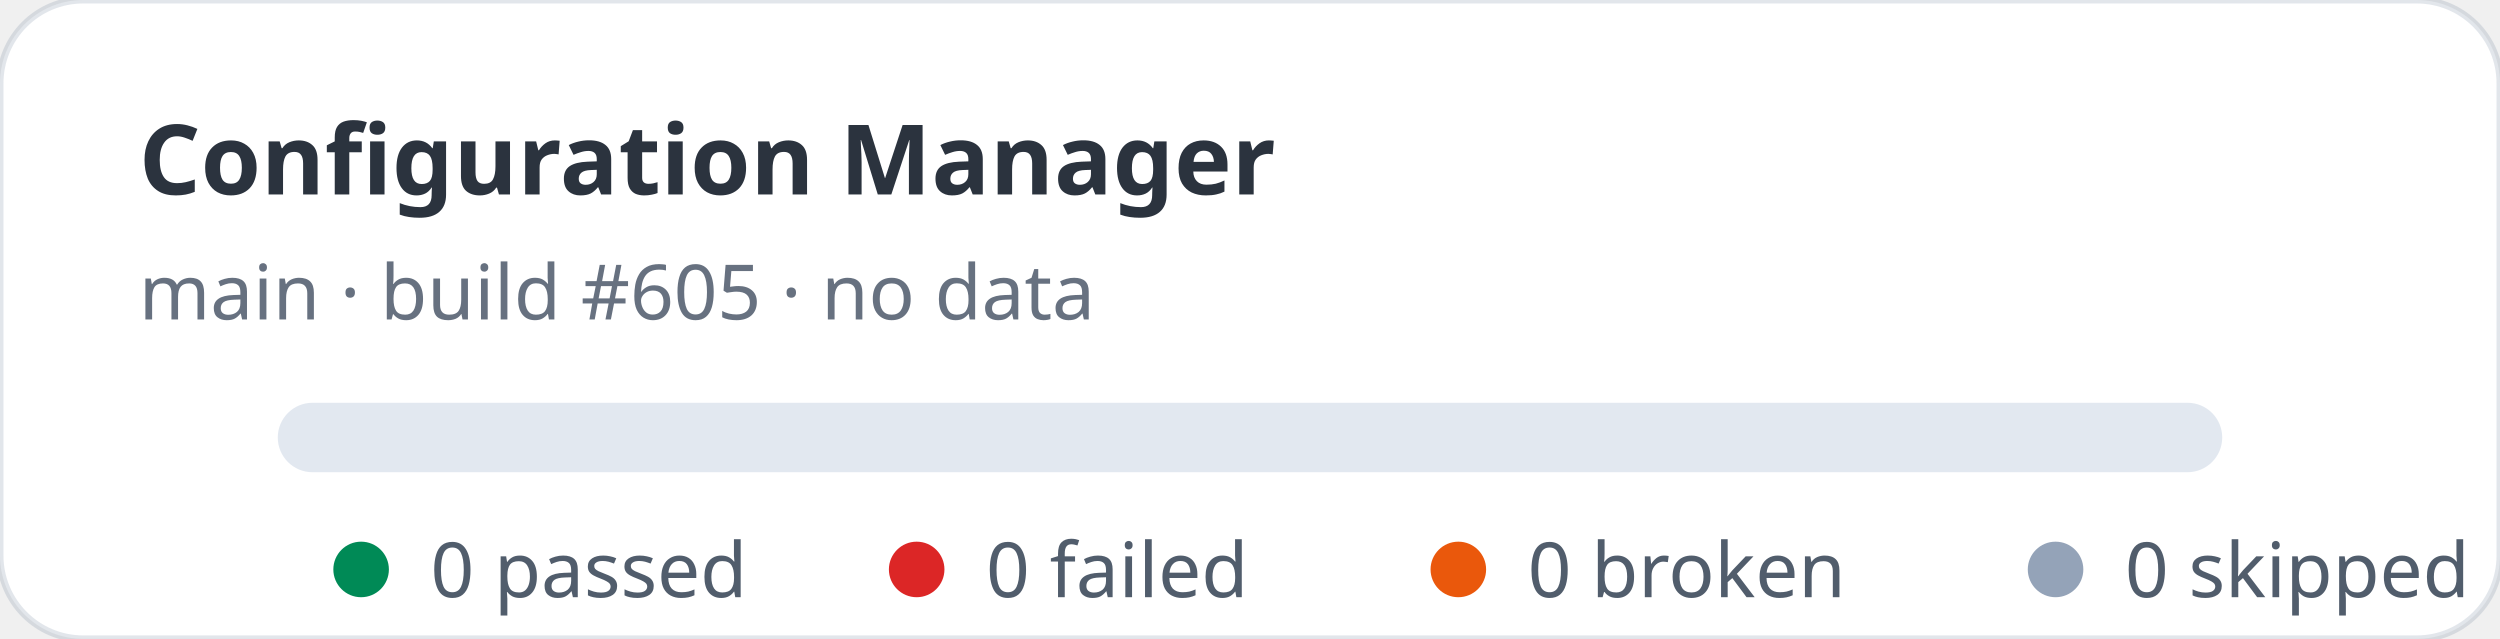
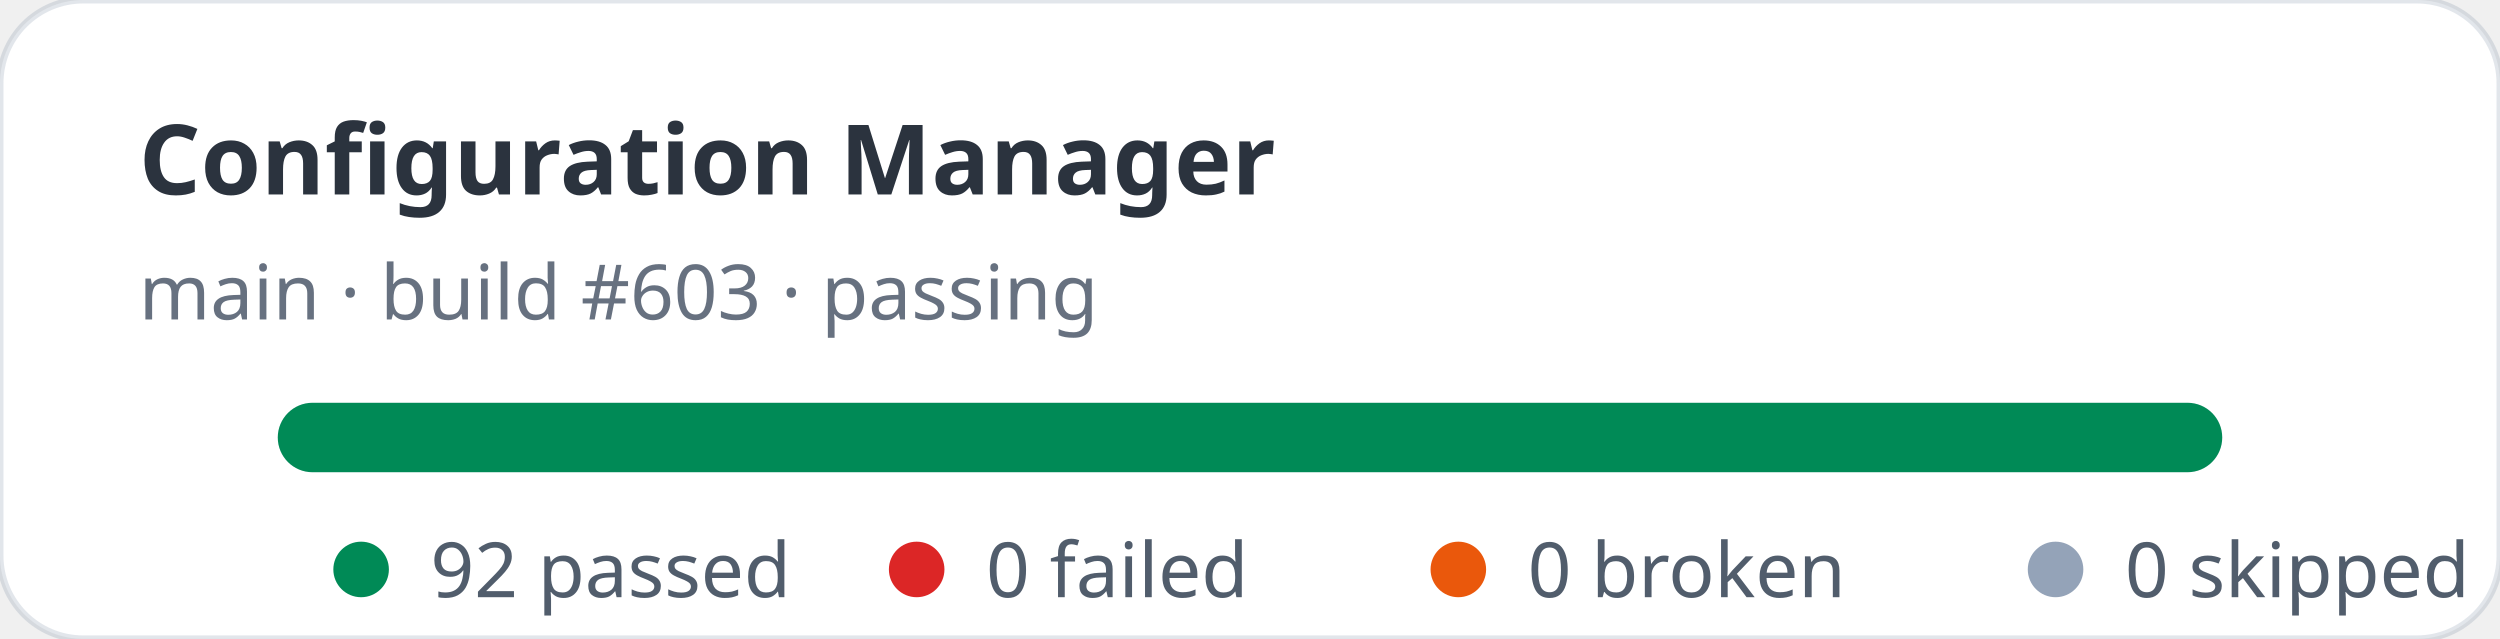
- <svg xmlns="http://www.w3.org/2000/svg" width="360" height="92" viewBox="0 0 360 92" role="img" aria-label="Configuration Manager stats: 0 passed, 0 failed">
+ <svg xmlns="http://www.w3.org/2000/svg" width="360" height="92" viewBox="0 0 360 92" role="img" aria-label="Configuration Manager stats: 92 passed, 0 failed">
  <rect width="360" height="92" rx="12" fill="#ffffff" stroke="rgba(11,48,86,0.12)" />
  <text x="20" y="28" fill="rgba(1,10,24,0.83)" font-family="ui-sans-serif,system-ui,sans-serif" font-size="14" font-weight="700">Configuration Manager</text>
-   <text x="20" y="46" fill="rgba(2,19,44,0.6)" font-family="ui-sans-serif,system-ui,sans-serif" font-size="11">main · build #605 · no data</text>
+   <text x="20" y="46" fill="rgba(2,19,44,0.6)" font-family="ui-sans-serif,system-ui,sans-serif" font-size="11">main · build #603 · passing</text>
  <rect x="40" y="58" width="280" height="10" rx="5" fill="#e2e8f0" />
+   <rect x="40" y="58" width="280" height="10" rx="5" fill="#008a56" />
  <g font-family="ui-sans-serif,system-ui,sans-serif" font-size="11" fill="rgba(1,18,40,0.68)">
    <circle cx="52" cy="82" r="4" fill="#008a56" />
-     <text x="62" y="86">0 passed</text>
+     <text x="62" y="86">92 passed</text>
    <circle cx="132" cy="82" r="4" fill="#dc2626" />
    <text x="142" y="86">0 failed</text>
    <circle cx="210" cy="82" r="4" fill="#ea580c" />
    <text x="220" y="86">0 broken</text>
    <circle cx="296" cy="82" r="4" fill="#94a3b8" />
    <text x="306" y="86">0 skipped</text>
  </g>
</svg>
